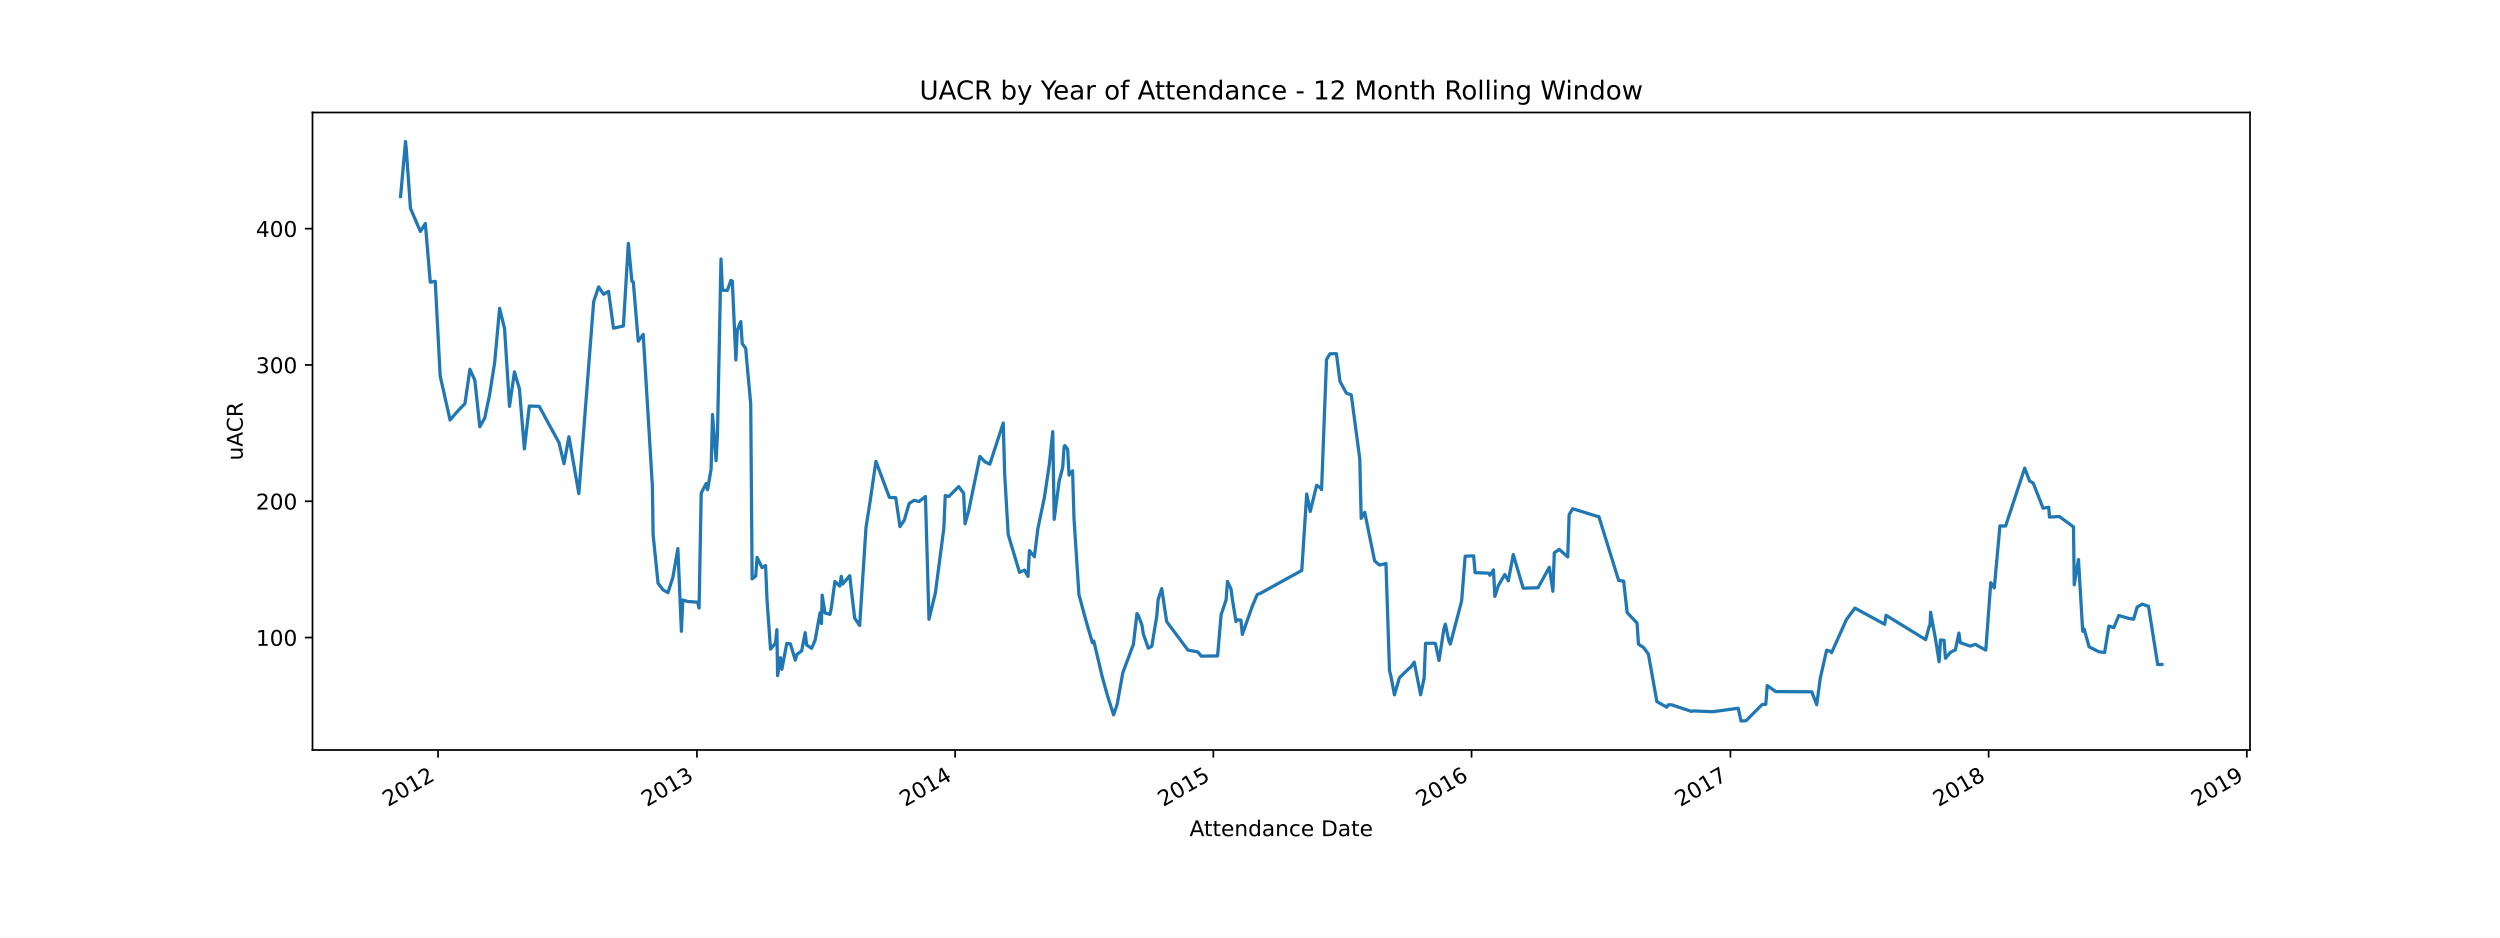
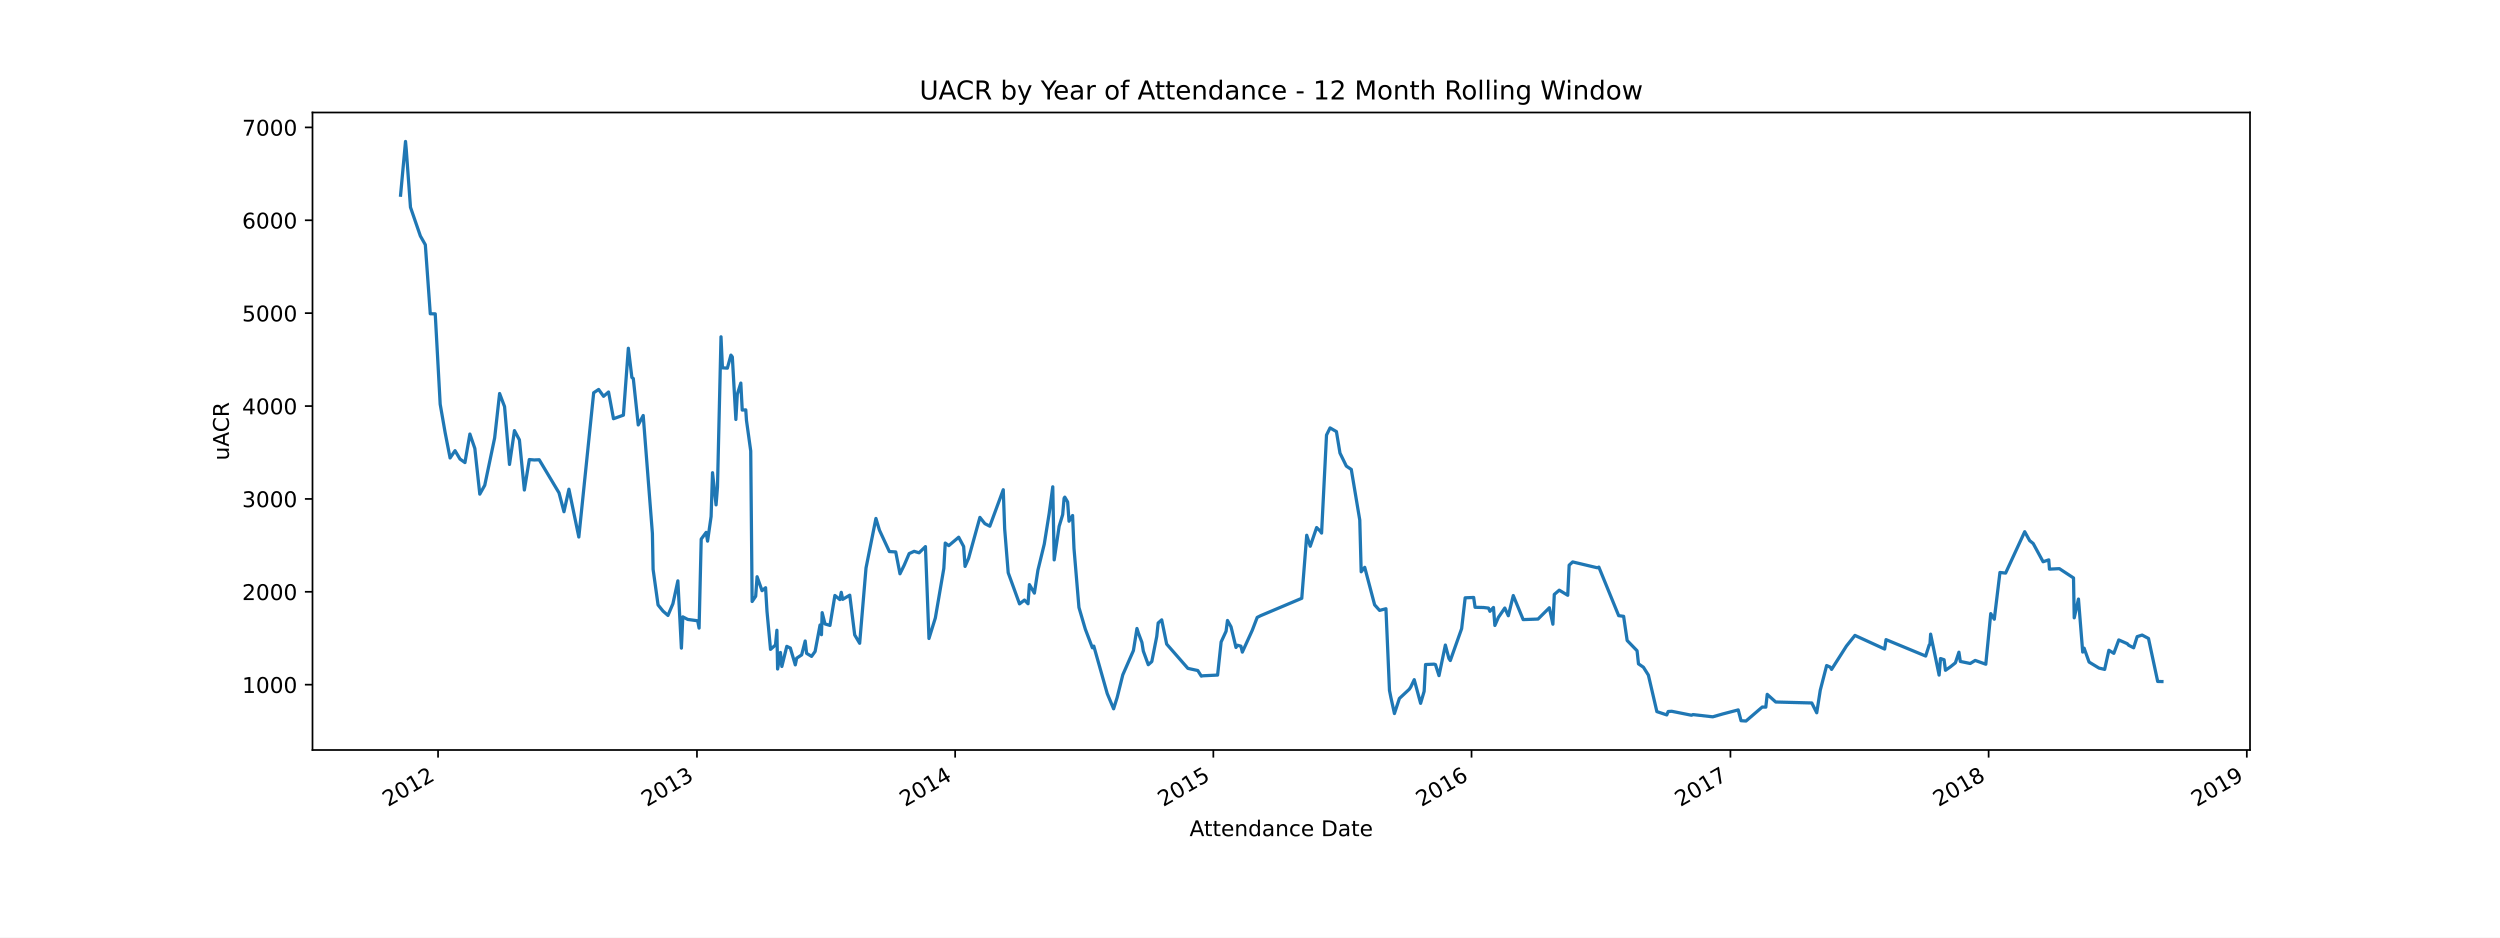
<svg xmlns="http://www.w3.org/2000/svg" xmlns:xlink="http://www.w3.org/1999/xlink" width="1152pt" height="432pt" viewBox="0 0 1152 432" version="1.1">
  <defs>
    <style type="text/css">*{stroke-linejoin: round; stroke-linecap: butt}</style>
  </defs>
  <g id="figure_1">
    <g id="patch_1">
      <path d="M 0 432  L 1152 432  L 1152 0  L 0 0  z " style="fill: #ffffff" />
    </g>
    <g id="axes_1">
      <g id="patch_2">
        <path d="M 144 345.6  L 1036.8 345.6  L 1036.8 51.84  L 144 51.84  z " style="fill: #ffffff" />
      </g>
      <g id="matplotlib.axis_1">
        <g id="xtick_1">
          <g id="line2d_1">
            <defs>
-               <path id="m33b42b0a7a" d="M 0 0  L 0 3.5  " style="stroke: #000000; stroke-width: 0.8" />
+               <path id="m45c7cfa534" d="M 0 0  L 0 3.5  " style="stroke: #000000; stroke-width: 0.8" />
            </defs>
            <g>
-               <use xlink:href="#m33b42b0a7a" x="201.858" y="345.6" style="stroke: #000000; stroke-width: 0.8" />
+               <use xlink:href="#m45c7cfa534" x="201.858" y="345.6" style="stroke: #000000; stroke-width: 0.8" />
            </g>
          </g>
          <g id="text_1">
            <g transform="translate(178.7774 371.9054) rotate(-30) scale(0.1 -0.1)">
              <defs>
                <path id="DejaVuSans-32" d="M 1228 531  L 3431 531  L 3431 0  L 469 0  L 469 531  Q 828 903 1448 1529  Q 2069 2156 2228 2338  Q 2531 2678 2651 2914  Q 2772 3150 2772 3378  Q 2772 3750 2511 3984  Q 2250 4219 1831 4219  Q 1534 4219 1204 4116  Q 875 4013 500 3803  L 500 4441  Q 881 4594 1212 4672  Q 1544 4750 1819 4750  Q 2544 4750 2975 4387  Q 3406 4025 3406 3419  Q 3406 3131 3298 2873  Q 3191 2616 2906 2266  Q 2828 2175 2409 1742  Q 1991 1309 1228 531  z " transform="scale(0.015625)" />
                <path id="DejaVuSans-30" d="M 2034 4250  Q 1547 4250 1301 3770  Q 1056 3291 1056 2328  Q 1056 1369 1301 889  Q 1547 409 2034 409  Q 2525 409 2770 889  Q 3016 1369 3016 2328  Q 3016 3291 2770 3770  Q 2525 4250 2034 4250  z M 2034 4750  Q 2819 4750 3233 4129  Q 3647 3509 3647 2328  Q 3647 1150 3233 529  Q 2819 -91 2034 -91  Q 1250 -91 836 529  Q 422 1150 422 2328  Q 422 3509 836 4129  Q 1250 4750 2034 4750  z " transform="scale(0.015625)" />
                <path id="DejaVuSans-31" d="M 794 531  L 1825 531  L 1825 4091  L 703 3866  L 703 4441  L 1819 4666  L 2450 4666  L 2450 531  L 3481 531  L 3481 0  L 794 0  L 794 531  z " transform="scale(0.015625)" />
              </defs>
              <use xlink:href="#DejaVuSans-32" />
              <use xlink:href="#DejaVuSans-30" x="63.623" />
              <use xlink:href="#DejaVuSans-31" x="127.246" />
              <use xlink:href="#DejaVuSans-32" x="190.869" />
            </g>
          </g>
        </g>
        <g id="xtick_2">
          <g id="line2d_2">
            <g>
-               <use xlink:href="#m33b42b0a7a" x="321.158" y="345.6" style="stroke: #000000; stroke-width: 0.8" />
+               <use xlink:href="#m45c7cfa534" x="321.158" y="345.6" style="stroke: #000000; stroke-width: 0.8" />
            </g>
          </g>
          <g id="text_2">
            <g transform="translate(298.0782 371.9054) rotate(-30) scale(0.1 -0.1)">
              <defs>
                <path id="DejaVuSans-33" d="M 2597 2516  Q 3050 2419 3304 2112  Q 3559 1806 3559 1356  Q 3559 666 3084 287  Q 2609 -91 1734 -91  Q 1441 -91 1130 -33  Q 819 25 488 141  L 488 750  Q 750 597 1062 519  Q 1375 441 1716 441  Q 2309 441 2620 675  Q 2931 909 2931 1356  Q 2931 1769 2642 2001  Q 2353 2234 1838 2234  L 1294 2234  L 1294 2753  L 1863 2753  Q 2328 2753 2575 2939  Q 2822 3125 2822 3475  Q 2822 3834 2567 4026  Q 2313 4219 1838 4219  Q 1578 4219 1281 4162  Q 984 4106 628 3988  L 628 4550  Q 988 4650 1302 4700  Q 1616 4750 1894 4750  Q 2613 4750 3031 4423  Q 3450 4097 3450 3541  Q 3450 3153 3228 2886  Q 3006 2619 2597 2516  z " transform="scale(0.015625)" />
              </defs>
              <use xlink:href="#DejaVuSans-32" />
              <use xlink:href="#DejaVuSans-30" x="63.623" />
              <use xlink:href="#DejaVuSans-31" x="127.246" />
              <use xlink:href="#DejaVuSans-33" x="190.869" />
            </g>
          </g>
        </g>
        <g id="xtick_3">
          <g id="line2d_3">
            <g>
-               <use xlink:href="#m33b42b0a7a" x="440.133" y="345.6" style="stroke: #000000; stroke-width: 0.8" />
+               <use xlink:href="#m45c7cfa534" x="440.133" y="345.6" style="stroke: #000000; stroke-width: 0.8" />
            </g>
          </g>
          <g id="text_3">
            <g transform="translate(417.053 371.9054) rotate(-30) scale(0.1 -0.1)">
              <defs>
                <path id="DejaVuSans-34" d="M 2419 4116  L 825 1625  L 2419 1625  L 2419 4116  z M 2253 4666  L 3047 4666  L 3047 1625  L 3713 1625  L 3713 1100  L 3047 1100  L 3047 0  L 2419 0  L 2419 1100  L 313 1100  L 313 1709  L 2253 4666  z " transform="scale(0.015625)" />
              </defs>
              <use xlink:href="#DejaVuSans-32" />
              <use xlink:href="#DejaVuSans-30" x="63.623" />
              <use xlink:href="#DejaVuSans-31" x="127.246" />
              <use xlink:href="#DejaVuSans-34" x="190.869" />
            </g>
          </g>
        </g>
        <g id="xtick_4">
          <g id="line2d_4">
            <g>
-               <use xlink:href="#m33b42b0a7a" x="559.108" y="345.6" style="stroke: #000000; stroke-width: 0.8" />
+               <use xlink:href="#m45c7cfa534" x="559.108" y="345.6" style="stroke: #000000; stroke-width: 0.8" />
            </g>
          </g>
          <g id="text_4">
            <g transform="translate(536.0278 371.9054) rotate(-30) scale(0.1 -0.1)">
              <defs>
                <path id="DejaVuSans-35" d="M 691 4666  L 3169 4666  L 3169 4134  L 1269 4134  L 1269 2991  Q 1406 3038 1543 3061  Q 1681 3084 1819 3084  Q 2600 3084 3056 2656  Q 3513 2228 3513 1497  Q 3513 744 3044 326  Q 2575 -91 1722 -91  Q 1428 -91 1123 -41  Q 819 9 494 109  L 494 744  Q 775 591 1075 516  Q 1375 441 1709 441  Q 2250 441 2565 725  Q 2881 1009 2881 1497  Q 2881 1984 2565 2268  Q 2250 2553 1709 2553  Q 1456 2553 1204 2497  Q 953 2441 691 2322  L 691 4666  z " transform="scale(0.015625)" />
              </defs>
              <use xlink:href="#DejaVuSans-32" />
              <use xlink:href="#DejaVuSans-30" x="63.623" />
              <use xlink:href="#DejaVuSans-31" x="127.246" />
              <use xlink:href="#DejaVuSans-35" x="190.869" />
            </g>
          </g>
        </g>
        <g id="xtick_5">
          <g id="line2d_5">
            <g>
-               <use xlink:href="#m33b42b0a7a" x="678.083" y="345.6" style="stroke: #000000; stroke-width: 0.8" />
+               <use xlink:href="#m45c7cfa534" x="678.083" y="345.6" style="stroke: #000000; stroke-width: 0.8" />
            </g>
          </g>
          <g id="text_5">
            <g transform="translate(655.0026 371.9054) rotate(-30) scale(0.1 -0.1)">
              <defs>
                <path id="DejaVuSans-36" d="M 2113 2584  Q 1688 2584 1439 2293  Q 1191 2003 1191 1497  Q 1191 994 1439 701  Q 1688 409 2113 409  Q 2538 409 2786 701  Q 3034 994 3034 1497  Q 3034 2003 2786 2293  Q 2538 2584 2113 2584  z M 3366 4563  L 3366 3988  Q 3128 4100 2886 4159  Q 2644 4219 2406 4219  Q 1781 4219 1451 3797  Q 1122 3375 1075 2522  Q 1259 2794 1537 2939  Q 1816 3084 2150 3084  Q 2853 3084 3261 2657  Q 3669 2231 3669 1497  Q 3669 778 3244 343  Q 2819 -91 2113 -91  Q 1303 -91 875 529  Q 447 1150 447 2328  Q 447 3434 972 4092  Q 1497 4750 2381 4750  Q 2619 4750 2861 4703  Q 3103 4656 3366 4563  z " transform="scale(0.015625)" />
              </defs>
              <use xlink:href="#DejaVuSans-32" />
              <use xlink:href="#DejaVuSans-30" x="63.623" />
              <use xlink:href="#DejaVuSans-31" x="127.246" />
              <use xlink:href="#DejaVuSans-36" x="190.869" />
            </g>
          </g>
        </g>
        <g id="xtick_6">
          <g id="line2d_6">
            <g>
-               <use xlink:href="#m33b42b0a7a" x="797.384" y="345.6" style="stroke: #000000; stroke-width: 0.8" />
+               <use xlink:href="#m45c7cfa534" x="797.384" y="345.6" style="stroke: #000000; stroke-width: 0.8" />
            </g>
          </g>
          <g id="text_6">
            <g transform="translate(774.3034 371.9054) rotate(-30) scale(0.1 -0.1)">
              <defs>
                <path id="DejaVuSans-37" d="M 525 4666  L 3525 4666  L 3525 4397  L 1831 0  L 1172 0  L 2766 4134  L 525 4134  L 525 4666  z " transform="scale(0.015625)" />
              </defs>
              <use xlink:href="#DejaVuSans-32" />
              <use xlink:href="#DejaVuSans-30" x="63.623" />
              <use xlink:href="#DejaVuSans-31" x="127.246" />
              <use xlink:href="#DejaVuSans-37" x="190.869" />
            </g>
          </g>
        </g>
        <g id="xtick_7">
          <g id="line2d_7">
            <g>
-               <use xlink:href="#m33b42b0a7a" x="916.358" y="345.6" style="stroke: #000000; stroke-width: 0.8" />
+               <use xlink:href="#m45c7cfa534" x="916.358" y="345.6" style="stroke: #000000; stroke-width: 0.8" />
            </g>
          </g>
          <g id="text_7">
            <g transform="translate(893.2782 371.9054) rotate(-30) scale(0.1 -0.1)">
              <defs>
                <path id="DejaVuSans-38" d="M 2034 2216  Q 1584 2216 1326 1975  Q 1069 1734 1069 1313  Q 1069 891 1326 650  Q 1584 409 2034 409  Q 2484 409 2743 651  Q 3003 894 3003 1313  Q 3003 1734 2745 1975  Q 2488 2216 2034 2216  z M 1403 2484  Q 997 2584 770 2862  Q 544 3141 544 3541  Q 544 4100 942 4425  Q 1341 4750 2034 4750  Q 2731 4750 3128 4425  Q 3525 4100 3525 3541  Q 3525 3141 3298 2862  Q 3072 2584 2669 2484  Q 3125 2378 3379 2068  Q 3634 1759 3634 1313  Q 3634 634 3220 271  Q 2806 -91 2034 -91  Q 1263 -91 848 271  Q 434 634 434 1313  Q 434 1759 690 2068  Q 947 2378 1403 2484  z M 1172 3481  Q 1172 3119 1398 2916  Q 1625 2713 2034 2713  Q 2441 2713 2670 2916  Q 2900 3119 2900 3481  Q 2900 3844 2670 4047  Q 2441 4250 2034 4250  Q 1625 4250 1398 4047  Q 1172 3844 1172 3481  z " transform="scale(0.015625)" />
              </defs>
              <use xlink:href="#DejaVuSans-32" />
              <use xlink:href="#DejaVuSans-30" x="63.623" />
              <use xlink:href="#DejaVuSans-31" x="127.246" />
              <use xlink:href="#DejaVuSans-38" x="190.869" />
            </g>
          </g>
        </g>
        <g id="xtick_8">
          <g id="line2d_8">
            <g>
-               <use xlink:href="#m33b42b0a7a" x="1035.333" y="345.6" style="stroke: #000000; stroke-width: 0.8" />
+               <use xlink:href="#m45c7cfa534" x="1035.333" y="345.6" style="stroke: #000000; stroke-width: 0.8" />
            </g>
          </g>
          <g id="text_8">
            <g transform="translate(1012.253 371.9054) rotate(-30) scale(0.1 -0.1)">
              <defs>
                <path id="DejaVuSans-39" d="M 703 97  L 703 672  Q 941 559 1184 500  Q 1428 441 1663 441  Q 2288 441 2617 861  Q 2947 1281 2994 2138  Q 2813 1869 2534 1725  Q 2256 1581 1919 1581  Q 1219 1581 811 2004  Q 403 2428 403 3163  Q 403 3881 828 4315  Q 1253 4750 1959 4750  Q 2769 4750 3195 4129  Q 3622 3509 3622 2328  Q 3622 1225 3098 567  Q 2575 -91 1691 -91  Q 1453 -91 1209 -44  Q 966 3 703 97  z M 1959 2075  Q 2384 2075 2632 2365  Q 2881 2656 2881 3163  Q 2881 3666 2632 3958  Q 2384 4250 1959 4250  Q 1534 4250 1286 3958  Q 1038 3666 1038 3163  Q 1038 2656 1286 2365  Q 1534 2075 1959 2075  z " transform="scale(0.015625)" />
              </defs>
              <use xlink:href="#DejaVuSans-32" />
              <use xlink:href="#DejaVuSans-30" x="63.623" />
              <use xlink:href="#DejaVuSans-31" x="127.246" />
              <use xlink:href="#DejaVuSans-39" x="190.869" />
            </g>
          </g>
        </g>
        <g id="text_9">
          <g transform="translate(548.1289 385.3049) scale(0.1 -0.1)">
            <defs>
              <path id="DejaVuSans-41" d="M 2188 4044  L 1331 1722  L 3047 1722  L 2188 4044  z M 1831 4666  L 2547 4666  L 4325 0  L 3669 0  L 3244 1197  L 1141 1197  L 716 0  L 50 0  L 1831 4666  z " transform="scale(0.015625)" />
              <path id="DejaVuSans-74" d="M 1172 4494  L 1172 3500  L 2356 3500  L 2356 3053  L 1172 3053  L 1172 1153  Q 1172 725 1289 603  Q 1406 481 1766 481  L 2356 481  L 2356 0  L 1766 0  Q 1100 0 847 248  Q 594 497 594 1153  L 594 3053  L 172 3053  L 172 3500  L 594 3500  L 594 4494  L 1172 4494  z " transform="scale(0.015625)" />
              <path id="DejaVuSans-65" d="M 3597 1894  L 3597 1613  L 953 1613  Q 991 1019 1311 708  Q 1631 397 2203 397  Q 2534 397 2845 478  Q 3156 559 3463 722  L 3463 178  Q 3153 47 2828 -22  Q 2503 -91 2169 -91  Q 1331 -91 842 396  Q 353 884 353 1716  Q 353 2575 817 3079  Q 1281 3584 2069 3584  Q 2775 3584 3186 3129  Q 3597 2675 3597 1894  z M 3022 2063  Q 3016 2534 2758 2815  Q 2500 3097 2075 3097  Q 1594 3097 1305 2825  Q 1016 2553 972 2059  L 3022 2063  z " transform="scale(0.015625)" />
              <path id="DejaVuSans-6e" d="M 3513 2113  L 3513 0  L 2938 0  L 2938 2094  Q 2938 2591 2744 2837  Q 2550 3084 2163 3084  Q 1697 3084 1428 2787  Q 1159 2491 1159 1978  L 1159 0  L 581 0  L 581 3500  L 1159 3500  L 1159 2956  Q 1366 3272 1645 3428  Q 1925 3584 2291 3584  Q 2894 3584 3203 3211  Q 3513 2838 3513 2113  z " transform="scale(0.015625)" />
              <path id="DejaVuSans-64" d="M 2906 2969  L 2906 4863  L 3481 4863  L 3481 0  L 2906 0  L 2906 525  Q 2725 213 2448 61  Q 2172 -91 1784 -91  Q 1150 -91 751 415  Q 353 922 353 1747  Q 353 2572 751 3078  Q 1150 3584 1784 3584  Q 2172 3584 2448 3432  Q 2725 3281 2906 2969  z M 947 1747  Q 947 1113 1208 752  Q 1469 391 1925 391  Q 2381 391 2643 752  Q 2906 1113 2906 1747  Q 2906 2381 2643 2742  Q 2381 3103 1925 3103  Q 1469 3103 1208 2742  Q 947 2381 947 1747  z " transform="scale(0.015625)" />
              <path id="DejaVuSans-61" d="M 2194 1759  Q 1497 1759 1228 1600  Q 959 1441 959 1056  Q 959 750 1161 570  Q 1363 391 1709 391  Q 2188 391 2477 730  Q 2766 1069 2766 1631  L 2766 1759  L 2194 1759  z M 3341 1997  L 3341 0  L 2766 0  L 2766 531  Q 2569 213 2275 61  Q 1981 -91 1556 -91  Q 1019 -91 701 211  Q 384 513 384 1019  Q 384 1609 779 1909  Q 1175 2209 1959 2209  L 2766 2209  L 2766 2266  Q 2766 2663 2505 2880  Q 2244 3097 1772 3097  Q 1472 3097 1187 3025  Q 903 2953 641 2809  L 641 3341  Q 956 3463 1253 3523  Q 1550 3584 1831 3584  Q 2591 3584 2966 3190  Q 3341 2797 3341 1997  z " transform="scale(0.015625)" />
              <path id="DejaVuSans-63" d="M 3122 3366  L 3122 2828  Q 2878 2963 2633 3030  Q 2388 3097 2138 3097  Q 1578 3097 1268 2742  Q 959 2388 959 1747  Q 959 1106 1268 751  Q 1578 397 2138 397  Q 2388 397 2633 464  Q 2878 531 3122 666  L 3122 134  Q 2881 22 2623 -34  Q 2366 -91 2075 -91  Q 1284 -91 818 406  Q 353 903 353 1747  Q 353 2603 823 3093  Q 1294 3584 2113 3584  Q 2378 3584 2631 3529  Q 2884 3475 3122 3366  z " transform="scale(0.015625)" />
              <path id="DejaVuSans-20" transform="scale(0.015625)" />
              <path id="DejaVuSans-44" d="M 1259 4147  L 1259 519  L 2022 519  Q 2988 519 3436 956  Q 3884 1394 3884 2338  Q 3884 3275 3436 3711  Q 2988 4147 2022 4147  L 1259 4147  z M 628 4666  L 1925 4666  Q 3281 4666 3915 4102  Q 4550 3538 4550 2338  Q 4550 1131 3912 565  Q 3275 0 1925 0  L 628 0  L 628 4666  z " transform="scale(0.015625)" />
            </defs>
            <use xlink:href="#DejaVuSans-41" />
            <use xlink:href="#DejaVuSans-74" x="66.658" />
            <use xlink:href="#DejaVuSans-74" x="105.867" />
            <use xlink:href="#DejaVuSans-65" x="145.076" />
            <use xlink:href="#DejaVuSans-6e" x="206.6" />
            <use xlink:href="#DejaVuSans-64" x="269.979" />
            <use xlink:href="#DejaVuSans-61" x="333.455" />
            <use xlink:href="#DejaVuSans-6e" x="394.734" />
            <use xlink:href="#DejaVuSans-63" x="458.113" />
            <use xlink:href="#DejaVuSans-65" x="513.094" />
            <use xlink:href="#DejaVuSans-20" x="574.617" />
            <use xlink:href="#DejaVuSans-44" x="606.404" />
            <use xlink:href="#DejaVuSans-61" x="683.406" />
            <use xlink:href="#DejaVuSans-74" x="744.686" />
            <use xlink:href="#DejaVuSans-65" x="783.895" />
          </g>
        </g>
      </g>
      <g id="matplotlib.axis_2">
        <g id="ytick_1">
          <g id="line2d_9">
            <defs>
-               <path id="mf4fd5e8394" d="M 0 0  L -3.5 0  " style="stroke: #000000; stroke-width: 0.8" />
+               <path id="m0051fbe384" d="M 0 0  L -3.5 0  " style="stroke: #000000; stroke-width: 0.8" />
            </defs>
            <g>
-               <use xlink:href="#mf4fd5e8394" x="144" y="293.783" style="stroke: #000000; stroke-width: 0.8" />
+               <use xlink:href="#m0051fbe384" x="144" y="315.498" style="stroke: #000000; stroke-width: 0.8" />
            </g>
          </g>
          <g id="text_10">
-             <g transform="translate(117.9125 297.5824) scale(0.1 -0.1)">
+             <g transform="translate(111.55 319.2973) scale(0.1 -0.1)">
              <use xlink:href="#DejaVuSans-31" />
              <use xlink:href="#DejaVuSans-30" x="63.623" />
              <use xlink:href="#DejaVuSans-30" x="127.246" />
+               <use xlink:href="#DejaVuSans-30" x="190.869" />
            </g>
          </g>
        </g>
        <g id="ytick_2">
          <g id="line2d_10">
            <g>
-               <use xlink:href="#mf4fd5e8394" x="144" y="230.979" style="stroke: #000000; stroke-width: 0.8" />
+               <use xlink:href="#m0051fbe384" x="144" y="272.7" style="stroke: #000000; stroke-width: 0.8" />
            </g>
          </g>
          <g id="text_11">
-             <g transform="translate(117.9125 234.7785) scale(0.1 -0.1)">
-               <use xlink:href="#DejaVuSans-32" />
-               <use xlink:href="#DejaVuSans-30" x="63.623" />
-               <use xlink:href="#DejaVuSans-30" x="127.246" />
+             <g transform="translate(111.55 276.4993) scale(0.1 -0.1)">
+               <use xlink:href="#DejaVuSans-32" />
+               <use xlink:href="#DejaVuSans-30" x="63.623" />
+               <use xlink:href="#DejaVuSans-30" x="127.246" />
+               <use xlink:href="#DejaVuSans-30" x="190.869" />
            </g>
          </g>
        </g>
        <g id="ytick_3">
          <g id="line2d_11">
            <g>
-               <use xlink:href="#mf4fd5e8394" x="144" y="168.175" style="stroke: #000000; stroke-width: 0.8" />
+               <use xlink:href="#m0051fbe384" x="144" y="229.902" style="stroke: #000000; stroke-width: 0.8" />
            </g>
          </g>
          <g id="text_12">
-             <g transform="translate(117.9125 171.9747) scale(0.1 -0.1)">
+             <g transform="translate(111.55 233.7013) scale(0.1 -0.1)">
              <use xlink:href="#DejaVuSans-33" />
              <use xlink:href="#DejaVuSans-30" x="63.623" />
              <use xlink:href="#DejaVuSans-30" x="127.246" />
+               <use xlink:href="#DejaVuSans-30" x="190.869" />
            </g>
          </g>
        </g>
        <g id="ytick_4">
          <g id="line2d_12">
            <g>
-               <use xlink:href="#mf4fd5e8394" x="144" y="105.372" style="stroke: #000000; stroke-width: 0.8" />
+               <use xlink:href="#m0051fbe384" x="144" y="187.104" style="stroke: #000000; stroke-width: 0.8" />
            </g>
          </g>
          <g id="text_13">
-             <g transform="translate(117.9125 109.1708) scale(0.1 -0.1)">
+             <g transform="translate(111.55 190.9033) scale(0.1 -0.1)">
              <use xlink:href="#DejaVuSans-34" />
              <use xlink:href="#DejaVuSans-30" x="63.623" />
              <use xlink:href="#DejaVuSans-30" x="127.246" />
-             </g>
-           </g>
-         </g>
-         <g id="text_14">
-           <g transform="translate(111.8328 212.1872) rotate(-90) scale(0.1 -0.1)">
+               <use xlink:href="#DejaVuSans-30" x="190.869" />
+             </g>
+           </g>
+         </g>
+         <g id="ytick_5">
+           <g id="line2d_13">
+             <g>
+               <use xlink:href="#m0051fbe384" x="144" y="144.306" style="stroke: #000000; stroke-width: 0.8" />
+             </g>
+           </g>
+           <g id="text_14">
+             <g transform="translate(111.55 148.1052) scale(0.1 -0.1)">
+               <use xlink:href="#DejaVuSans-35" />
+               <use xlink:href="#DejaVuSans-30" x="63.623" />
+               <use xlink:href="#DejaVuSans-30" x="127.246" />
+               <use xlink:href="#DejaVuSans-30" x="190.869" />
+             </g>
+           </g>
+         </g>
+         <g id="ytick_6">
+           <g id="line2d_14">
+             <g>
+               <use xlink:href="#m0051fbe384" x="144" y="101.508" style="stroke: #000000; stroke-width: 0.8" />
+             </g>
+           </g>
+           <g id="text_15">
+             <g transform="translate(111.55 105.3072) scale(0.1 -0.1)">
+               <use xlink:href="#DejaVuSans-36" />
+               <use xlink:href="#DejaVuSans-30" x="63.623" />
+               <use xlink:href="#DejaVuSans-30" x="127.246" />
+               <use xlink:href="#DejaVuSans-30" x="190.869" />
+             </g>
+           </g>
+         </g>
+         <g id="ytick_7">
+           <g id="line2d_15">
+             <g>
+               <use xlink:href="#m0051fbe384" x="144" y="58.71" style="stroke: #000000; stroke-width: 0.8" />
+             </g>
+           </g>
+           <g id="text_16">
+             <g transform="translate(111.55 62.50919) scale(0.1 -0.1)">
+               <use xlink:href="#DejaVuSans-37" />
+               <use xlink:href="#DejaVuSans-30" x="63.623" />
+               <use xlink:href="#DejaVuSans-30" x="127.246" />
+               <use xlink:href="#DejaVuSans-30" x="190.869" />
+             </g>
+           </g>
+         </g>
+         <g id="text_17">
+           <g transform="translate(105.4703 212.1872) rotate(-90) scale(0.1 -0.1)">
            <defs>
              <path id="DejaVuSans-75" d="M 544 1381  L 544 3500  L 1119 3500  L 1119 1403  Q 1119 906 1312 657  Q 1506 409 1894 409  Q 2359 409 2629 706  Q 2900 1003 2900 1516  L 2900 3500  L 3475 3500  L 3475 0  L 2900 0  L 2900 538  Q 2691 219 2414 64  Q 2138 -91 1772 -91  Q 1169 -91 856 284  Q 544 659 544 1381  z M 1991 3584  L 1991 3584  z " transform="scale(0.015625)" />
              <path id="DejaVuSans-43" d="M 4122 4306  L 4122 3641  Q 3803 3938 3442 4084  Q 3081 4231 2675 4231  Q 1875 4231 1450 3742  Q 1025 3253 1025 2328  Q 1025 1406 1450 917  Q 1875 428 2675 428  Q 3081 428 3442 575  Q 3803 722 4122 1019  L 4122 359  Q 3791 134 3420 21  Q 3050 -91 2638 -91  Q 1578 -91 968 557  Q 359 1206 359 2328  Q 359 3453 968 4101  Q 1578 4750 2638 4750  Q 3056 4750 3426 4639  Q 3797 4528 4122 4306  z " transform="scale(0.015625)" />
              <path id="DejaVuSans-52" d="M 2841 2188  Q 3044 2119 3236 1894  Q 3428 1669 3622 1275  L 4263 0  L 3584 0  L 2988 1197  Q 2756 1666 2539 1819  Q 2322 1972 1947 1972  L 1259 1972  L 1259 0  L 628 0  L 628 4666  L 2053 4666  Q 2853 4666 3247 4331  Q 3641 3997 3641 3322  Q 3641 2881 3436 2590  Q 3231 2300 2841 2188  z M 1259 4147  L 1259 2491  L 2053 2491  Q 2509 2491 2742 2702  Q 2975 2913 2975 3322  Q 2975 3731 2742 3939  Q 2509 4147 2053 4147  L 1259 4147  z " transform="scale(0.015625)" />
            </defs>
            <use xlink:href="#DejaVuSans-75" />
            <use xlink:href="#DejaVuSans-41" x="63.379" />
            <use xlink:href="#DejaVuSans-43" x="130.037" />
            <use xlink:href="#DejaVuSans-52" x="199.861" />
          </g>
        </g>
      </g>
-       <g id="line2d_13">
-         <path d="M 184.582 90.561  L 186.864 65.193  L 187.189 68.548  L 189.145 96.004  L 193.709 106.642  L 195.99 102.979  L 198.272 130.043  L 200.554 129.636  L 202.835 173.258  L 207.399 193.549  L 209.681 190.826  L 211.962 188.314  L 214.244 185.991  L 216.526 170.169  L 218.807 175.227  L 221.089 196.639  L 223.371 192.625  L 225.653 181.62  L 227.934 167.084  L 230.216 142.081  L 232.498 151.418  L 234.779 187.236  L 237.061 171.352  L 239.343 179.167  L 241.625 206.864  L 243.906 187.098  L 248.47 187.254  L 257.596 204.018  L 259.878 213.665  L 262.16 201.264  L 266.723 227.422  L 273.568 138.926  L 275.85 132.182  L 278.132 135.587  L 280.414 134.28  L 282.695 151.244  L 287.259 150.213  L 289.54 112.158  L 291.17 129.556  L 291.822 129.937  L 294.104 157.241  L 296.386 154.091  L 300.623 224.017  L 300.949 246.421  L 303.231 268.767  L 305.512 271.791  L 307.794 273.104  L 310.076 266.01  L 312.358 252.772  L 313.987 290.883  L 314.639 276.489  L 316.921 277.169  L 321.484 277.493  L 322.136 280.18  L 323.114 227.227  L 325.396 222.83  L 326.048 225.671  L 327.678 216.161  L 328.329 191.016  L 329.959 212.277  L 330.611 200.011  L 332.241 119.386  L 332.893 133.73  L 335.175 133.806  L 336.804 129.17  L 337.456 129.614  L 339.086 165.895  L 339.738 152.23  L 341.368 148.181  L 342.02 158.355  L 343.65 160.596  L 343.975 164.823  L 345.931 186.122  L 346.583 266.754  L 348.213 265.454  L 348.865 256.857  L 351.147 261.564  L 352.776 260.608  L 353.428 276.204  L 355.058 299.104  L 357.34 296.415  L 357.992 290.154  L 358.318 311.345  L 359.621 303.081  L 360.273 308.42  L 362.555 296.5  L 364.185 296.655  L 366.467 304.187  L 367.119 301.648  L 369.4 299.928  L 371.03 291.523  L 371.682 297.171  L 373.964 298.764  L 375.593 295.071  L 377.875 282.342  L 378.527 287.317  L 378.853 274.23  L 380.157 282.433  L 382.439 283.088  L 383.09 280.006  L 384.72 267.944  L 387.002 270.075  L 387.654 265.574  L 388.306 269.146  L 391.565 265.281  L 392.217 271.21  L 393.847 284.855  L 396.129 288.205  L 399.062 242.961  L 400.692 232.717  L 403.626 212.592  L 409.819 229.195  L 412.753 229.338  L 414.708 242.659  L 416.664 239.737  L 418.946 231.988  L 421.228 230.547  L 423.509 231.098  L 426.443 228.805  L 428.073 285.372  L 431.006 273.313  L 434.918 243.44  L 435.57 228.312  L 437.2 228.795  L 441.763 224.236  L 444.045 227.271  L 444.697 241.35  L 446.326 235.573  L 451.542 210.295  L 453.823 212.776  L 456.105 213.902  L 462.298 194.938  L 462.95 218.367  L 464.58 246.314  L 469.795 263.738  L 472.077 262.716  L 473.707 265.591  L 474.359 253.703  L 476.641 256.531  L 478.27 243.47  L 481.204 229.489  L 483.486 214.38  L 485.115 198.9  L 485.767 239.32  L 488.049 221.751  L 489.679 215.453  L 490.331 205.999  L 490.657 205.319  L 491.961 207.02  L 492.612 218.914  L 494.242 216.95  L 494.894 238.871  L 497.176 274.015  L 500.11 284.92  L 503.369 296.197  L 504.021 295.395  L 507.933 311.964  L 510.214 320.172  L 513.148 329.418  L 514.778 324.614  L 517.385 310.006  L 522.275 296.882  L 523.904 282.71  L 524.556 283.644  L 526.186 287.951  L 526.838 292.115  L 529.12 298.686  L 530.75 297.792  L 533.031 283.946  L 533.683 276.202  L 535.313 271.254  L 537.595 286.417  L 547.373 299.523  L 551.937 300.408  L 553.567 302.369  L 554.219 302.343  L 561.064 302.236  L 562.694 283.214  L 564.975 276.462  L 565.627 267.944  L 567.257 271.433  L 567.909 276.447  L 569.539 286.45  L 570.191 285.603  L 571.82 285.736  L 572.472 292.346  L 577.036 279.387  L 579.317 273.984  L 580.947 273.314  L 599.853 262.867  L 602.135 227.611  L 603.764 235.692  L 606.698 223.614  L 608.328 224.717  L 608.98 225.629  L 611.261 165.629  L 612.891 163.002  L 615.825 162.996  L 617.455 175.732  L 620.388 181.144  L 622.67 181.996  L 626.581 211.484  L 627.233 238.869  L 628.863 236.057  L 633.427 258.499  L 635.708 260.396  L 638.642 259.663  L 640.272 308.888  L 640.924 311.507  L 642.553 320.182  L 644.835 312.326  L 649.398 307.889  L 650.05 307.47  L 651.68 305.091  L 654.614 320.158  L 656.244 312.451  L 656.896 296.445  L 660.807 296.395  L 661.459 296.593  L 663.089 304.38  L 665.37 289.689  L 666.022 287.614  L 667.652 295.389  L 668.304 296.819  L 673.519 276.908  L 675.149 256.296  L 679.061 256.15  L 679.713 263.884  L 685.906 264.093  L 686.558 265.093  L 688.188 262.615  L 688.839 274.817  L 690.469 269.774  L 693.403 264.72  L 695.033 267.651  L 697.314 255.533  L 701.878 271.031  L 708.723 270.843  L 713.938 261.382  L 715.568 272.468  L 716.22 254.727  L 718.502 253.168  L 722.413 256.639  L 723.065 237.155  L 724.695 234.414  L 736.103 237.972  L 736.755 238.036  L 745.882 267.475  L 748.164 267.754  L 749.794 282.288  L 754.357 287.111  L 755.009 296.859  L 757.291 298.319  L 759.572 301.368  L 763.484 323.302  L 768.047 325.878  L 768.699 324.789  L 770.329 324.795  L 779.456 327.834  L 780.108 327.581  L 789.235 327.967  L 800.969 326.357  L 802.273 332.247  L 804.555 332.109  L 812.052 324.576  L 813.681 324.58  L 814.333 315.897  L 818.245 318.692  L 834.869 318.787  L 837.15 324.741  L 838.78 312.518  L 841.714 299.587  L 843.344 300.102  L 843.996 300.775  L 850.841 285.468  L 854.752 280.212  L 868.442 287.67  L 869.094 283.523  L 887.348 294.748  L 888.978 288.616  L 889.304 288.571  L 889.63 282.126  L 891.912 294.602  L 893.541 304.924  L 894.193 294.863  L 895.823 295.062  L 896.475 303.335  L 898.757 300.584  L 901.038 299.417  L 902.668 291.721  L 903.32 296.143  L 907.883 297.74  L 910.165 296.909  L 915.055 299.567  L 917.336 268.479  L 918.966 270.93  L 921.574 242.329  L 924.181 242.407  L 932.982 215.724  L 935.264 221.693  L 936.894 222.583  L 941.457 234.165  L 944.065 233.749  L 944.391 238.276  L 948.954 238.012  L 955.473 242.815  L 955.799 269.476  L 957.755 257.822  L 959.711 290.907  L 960.363 289.819  L 962.644 298.051  L 967.208 300.344  L 969.816 300.674  L 971.771 288.477  L 974.053 289.221  L 976.335 283.619  L 980.898 284.956  L 983.18 285.329  L 984.81 279.747  L 987.091 278.388  L 990.025 279.39  L 994.262 306.197  L 996.218 306.207  L 996.218 306.207  " clip-path="url(#p838496dde9)" style="fill: none; stroke: #1f77b4; stroke-width: 1.5; stroke-linecap: square" />
+       <g id="line2d_16">
+         <path d="M 184.582 89.938  L 186.864 65.193  L 187.189 68.75  L 189.145 95.499  L 193.709 108.746  L 195.99 112.789  L 198.272 144.58  L 200.554 144.627  L 202.835 186.257  L 205.117 199.347  L 207.399 211.026  L 209.681 207.673  L 211.962 211.526  L 214.244 213.153  L 216.526 200.009  L 218.807 206.653  L 221.089 227.691  L 223.371 223.617  L 227.934 201.791  L 230.216 181.334  L 232.498 187.371  L 234.779 214.004  L 237.061 198.431  L 239.343 202.7  L 241.625 225.796  L 243.906 211.765  L 246.188 211.949  L 248.47 211.852  L 257.596 227.113  L 259.878 235.798  L 262.16 225.433  L 266.723 247.453  L 273.568 180.979  L 275.85 179.467  L 278.132 182.616  L 280.414 180.633  L 282.695 192.939  L 287.259 191.309  L 289.54 160.482  L 291.17 173.933  L 291.822 174.429  L 294.104 195.81  L 296.386 191.467  L 300.623 245.784  L 300.949 262.366  L 303.231 278.754  L 305.512 281.589  L 307.794 283.592  L 310.076 278.197  L 312.358 267.664  L 313.987 298.645  L 314.639 284.252  L 316.921 285.437  L 321.484 286.05  L 322.136 289.418  L 323.114 248.404  L 325.396 245.323  L 326.048 249.348  L 327.678 237.974  L 328.329 217.831  L 329.959 232.635  L 330.611 224.537  L 332.241 155.206  L 332.893 169.488  L 335.175 169.647  L 336.804 163.635  L 337.456 164.479  L 339.086 193.276  L 339.738 181.725  L 341.368 176.526  L 342.02 188.946  L 343.65 188.88  L 343.975 193.716  L 345.931 207.81  L 346.583 277.167  L 348.213 274.76  L 348.865 265.765  L 351.147 272.177  L 352.776 270.833  L 353.428 281.671  L 355.058 299.227  L 357.34 297.219  L 357.992 290.441  L 358.318 308.271  L 359.621 300.665  L 360.273 307.1  L 362.555 297.846  L 364.185 298.61  L 366.467 306.365  L 367.119 303.283  L 369.4 301.768  L 371.03 295.373  L 371.682 301.053  L 373.964 302.46  L 375.593 300.209  L 377.875 288.005  L 378.527 292.462  L 378.853 282.317  L 380.157 287.509  L 382.439 288.193  L 384.72 274.396  L 387.002 276.288  L 387.654 272.954  L 388.306 276.185  L 391.565 274.263  L 393.847 292.577  L 396.129 296.416  L 399.062 261.709  L 403.626 238.908  L 405.256 244.315  L 409.819 254.154  L 412.753 254.328  L 414.708 264.401  L 416.664 260.417  L 418.946 255.089  L 421.228 254.052  L 423.509 254.727  L 426.443 251.883  L 428.073 294.213  L 431.006 284.745  L 434.918 261.884  L 435.57 250.249  L 437.2 251.422  L 441.763 247.558  L 444.045 251.832  L 444.697 260.996  L 446.326 257.264  L 451.542 238.411  L 453.823 241.294  L 456.105 242.469  L 462.298 225.672  L 462.95 243.692  L 464.58 263.915  L 469.795 278.258  L 472.077 276.507  L 473.707 278.201  L 474.359 269.396  L 476.641 273.303  L 478.27 262.751  L 481.204 250.697  L 483.486 236.427  L 485.115 224.328  L 485.767 257.986  L 488.049 242.549  L 489.679 237.143  L 490.331 229.609  L 490.657 229.089  L 491.961 231.31  L 492.612 240.171  L 494.242 237.546  L 494.894 252.701  L 497.176 279.913  L 500.11 289.912  L 503.369 298.49  L 504.021 297.723  L 510.214 319.604  L 513.148 326.611  L 514.778 321.431  L 517.385 310.96  L 522.275 299.783  L 523.904 289.613  L 524.556 291.66  L 526.186 296.005  L 526.838 300.016  L 529.12 306.297  L 530.75 304.851  L 533.031 293.256  L 533.683 287.079  L 535.313 285.637  L 537.595 296.791  L 547.373 307.986  L 551.937 308.98  L 553.567 311.556  L 554.219 311.402  L 561.064 311.074  L 562.694 295.822  L 564.975 290.878  L 565.627 285.925  L 567.257 288.832  L 569.539 298.351  L 570.191 297.318  L 571.82 297.767  L 572.472 300.49  L 577.036 290.451  L 579.317 284.502  L 580.947 283.683  L 599.853 275.693  L 602.135 246.648  L 603.764 251.705  L 606.698 243.1  L 608.328 244.701  L 608.98 245.637  L 611.261 200.472  L 612.891 197.18  L 615.825 198.884  L 617.455 208.764  L 620.388 214.778  L 622.67 216.31  L 626.581 239.651  L 627.233 263.469  L 628.863 261.434  L 633.427 278.713  L 635.708 281.266  L 638.642 280.506  L 640.272 318.141  L 640.924 321.415  L 642.553 328.79  L 644.835 321.855  L 649.398 317.598  L 650.05 316.626  L 651.68 313.196  L 654.614 324.098  L 656.244 318.559  L 656.896 306.216  L 660.807 306.044  L 661.459 306.242  L 663.089 311.329  L 666.022 297.239  L 667.652 303.412  L 668.304 304.366  L 673.519 289.679  L 675.149 275.473  L 679.061 275.309  L 679.713 279.837  L 683.624 279.938  L 685.906 280.215  L 686.558 281.69  L 688.188 279.929  L 688.839 288.209  L 690.469 284.474  L 693.403 280.186  L 695.033 283.73  L 697.314 274.434  L 701.878 285.512  L 708.723 285.26  L 713.938 280.056  L 715.568 287.622  L 716.22 273.919  L 718.502 271.955  L 722.413 274.302  L 723.065 260.437  L 724.695 258.933  L 736.103 261.649  L 736.755 261.324  L 745.882 283.686  L 748.164 284.005  L 749.794 295.142  L 754.357 299.862  L 755.009 305.899  L 757.291 307.46  L 759.572 311.076  L 763.484 327.91  L 768.047 329.432  L 768.699 327.862  L 770.329 327.759  L 779.456 329.583  L 780.108 329.281  L 789.235 330.309  L 793.798 329.004  L 800.969 327.125  L 802.273 332.097  L 804.555 332.247  L 812.052 325.799  L 813.681 325.856  L 814.333 319.963  L 818.245 323.481  L 834.869 323.932  L 837.15 328.443  L 838.78 318.029  L 841.714 306.689  L 843.344 307.384  L 843.996 308.452  L 850.841 297.697  L 854.752 292.799  L 868.442 299.077  L 869.094 294.744  L 887.348 302.302  L 888.978 297.197  L 889.304 297.035  L 889.63 292.216  L 893.541 311.08  L 894.193 303.455  L 895.823 304.004  L 896.475 308.863  L 898.757 307.266  L 901.038 305.437  L 902.668 300.537  L 903.32 304.791  L 907.883 305.734  L 910.165 304.327  L 915.055 306.071  L 917.336 282.762  L 918.966 285.328  L 921.574 263.799  L 924.181 264.078  L 932.982 245.012  L 935.264 249.11  L 936.894 250.443  L 941.457 258.854  L 944.065 257.993  L 944.391 262.262  L 948.954 262.027  L 955.473 266.318  L 955.799 284.691  L 957.755 276.048  L 959.711 300.474  L 960.363 298.677  L 962.644 305.075  L 967.208 307.85  L 969.816 308.449  L 971.771 299.652  L 974.053 301.057  L 976.335 294.883  L 980.246 296.611  L 980.898 297.324  L 983.18 298.503  L 984.81 293.359  L 987.091 292.635  L 990.025 294.204  L 994.262 314.018  L 996.218 314.061  L 996.218 314.061  " clip-path="url(#p63ab0cf777)" style="fill: none; stroke: #1f77b4; stroke-width: 1.5; stroke-linecap: square" />
      </g>
      <g id="patch_3">
        <path d="M 144 345.6  L 144 51.84  " style="fill: none; stroke: #000000; stroke-width: 0.8; stroke-linejoin: miter; stroke-linecap: square" />
      </g>
      <g id="patch_4">
        <path d="M 1036.8 345.6  L 1036.8 51.84  " style="fill: none; stroke: #000000; stroke-width: 0.8; stroke-linejoin: miter; stroke-linecap: square" />
      </g>
      <g id="patch_5">
        <path d="M 144 345.6  L 1036.8 345.6  " style="fill: none; stroke: #000000; stroke-width: 0.8; stroke-linejoin: miter; stroke-linecap: square" />
      </g>
      <g id="patch_6">
        <path d="M 144 51.84  L 1036.8 51.84  " style="fill: none; stroke: #000000; stroke-width: 0.8; stroke-linejoin: miter; stroke-linecap: square" />
      </g>
-       <g id="text_15">
+       <g id="text_18">
        <g transform="translate(423.7209 45.84) scale(0.12 -0.12)">
          <defs>
            <path id="DejaVuSans-55" d="M 556 4666  L 1191 4666  L 1191 1831  Q 1191 1081 1462 751  Q 1734 422 2344 422  Q 2950 422 3222 751  Q 3494 1081 3494 1831  L 3494 4666  L 4128 4666  L 4128 1753  Q 4128 841 3676 375  Q 3225 -91 2344 -91  Q 1459 -91 1007 375  Q 556 841 556 1753  L 556 4666  z " transform="scale(0.015625)" />
            <path id="DejaVuSans-62" d="M 3116 1747  Q 3116 2381 2855 2742  Q 2594 3103 2138 3103  Q 1681 3103 1420 2742  Q 1159 2381 1159 1747  Q 1159 1113 1420 752  Q 1681 391 2138 391  Q 2594 391 2855 752  Q 3116 1113 3116 1747  z M 1159 2969  Q 1341 3281 1617 3432  Q 1894 3584 2278 3584  Q 2916 3584 3314 3078  Q 3713 2572 3713 1747  Q 3713 922 3314 415  Q 2916 -91 2278 -91  Q 1894 -91 1617 61  Q 1341 213 1159 525  L 1159 0  L 581 0  L 581 4863  L 1159 4863  L 1159 2969  z " transform="scale(0.015625)" />
            <path id="DejaVuSans-79" d="M 2059 -325  Q 1816 -950 1584 -1140  Q 1353 -1331 966 -1331  L 506 -1331  L 506 -850  L 844 -850  Q 1081 -850 1212 -737  Q 1344 -625 1503 -206  L 1606 56  L 191 3500  L 800 3500  L 1894 763  L 2988 3500  L 3597 3500  L 2059 -325  z " transform="scale(0.015625)" />
            <path id="DejaVuSans-59" d="M -13 4666  L 666 4666  L 1959 2747  L 3244 4666  L 3922 4666  L 2272 2222  L 2272 0  L 1638 0  L 1638 2222  L -13 4666  z " transform="scale(0.015625)" />
            <path id="DejaVuSans-72" d="M 2631 2963  Q 2534 3019 2420 3045  Q 2306 3072 2169 3072  Q 1681 3072 1420 2755  Q 1159 2438 1159 1844  L 1159 0  L 581 0  L 581 3500  L 1159 3500  L 1159 2956  Q 1341 3275 1631 3429  Q 1922 3584 2338 3584  Q 2397 3584 2469 3576  Q 2541 3569 2628 3553  L 2631 2963  z " transform="scale(0.015625)" />
            <path id="DejaVuSans-6f" d="M 1959 3097  Q 1497 3097 1228 2736  Q 959 2375 959 1747  Q 959 1119 1226 758  Q 1494 397 1959 397  Q 2419 397 2687 759  Q 2956 1122 2956 1747  Q 2956 2369 2687 2733  Q 2419 3097 1959 3097  z M 1959 3584  Q 2709 3584 3137 3096  Q 3566 2609 3566 1747  Q 3566 888 3137 398  Q 2709 -91 1959 -91  Q 1206 -91 779 398  Q 353 888 353 1747  Q 353 2609 779 3096  Q 1206 3584 1959 3584  z " transform="scale(0.015625)" />
            <path id="DejaVuSans-66" d="M 2375 4863  L 2375 4384  L 1825 4384  Q 1516 4384 1395 4259  Q 1275 4134 1275 3809  L 1275 3500  L 2222 3500  L 2222 3053  L 1275 3053  L 1275 0  L 697 0  L 697 3053  L 147 3053  L 147 3500  L 697 3500  L 697 3744  Q 697 4328 969 4595  Q 1241 4863 1831 4863  L 2375 4863  z " transform="scale(0.015625)" />
            <path id="DejaVuSans-2d" d="M 313 2009  L 1997 2009  L 1997 1497  L 313 1497  L 313 2009  z " transform="scale(0.015625)" />
            <path id="DejaVuSans-4d" d="M 628 4666  L 1569 4666  L 2759 1491  L 3956 4666  L 4897 4666  L 4897 0  L 4281 0  L 4281 4097  L 3078 897  L 2444 897  L 1241 4097  L 1241 0  L 628 0  L 628 4666  z " transform="scale(0.015625)" />
            <path id="DejaVuSans-68" d="M 3513 2113  L 3513 0  L 2938 0  L 2938 2094  Q 2938 2591 2744 2837  Q 2550 3084 2163 3084  Q 1697 3084 1428 2787  Q 1159 2491 1159 1978  L 1159 0  L 581 0  L 581 4863  L 1159 4863  L 1159 2956  Q 1366 3272 1645 3428  Q 1925 3584 2291 3584  Q 2894 3584 3203 3211  Q 3513 2838 3513 2113  z " transform="scale(0.015625)" />
            <path id="DejaVuSans-6c" d="M 603 4863  L 1178 4863  L 1178 0  L 603 0  L 603 4863  z " transform="scale(0.015625)" />
            <path id="DejaVuSans-69" d="M 603 3500  L 1178 3500  L 1178 0  L 603 0  L 603 3500  z M 603 4863  L 1178 4863  L 1178 4134  L 603 4134  L 603 4863  z " transform="scale(0.015625)" />
            <path id="DejaVuSans-67" d="M 2906 1791  Q 2906 2416 2648 2759  Q 2391 3103 1925 3103  Q 1463 3103 1205 2759  Q 947 2416 947 1791  Q 947 1169 1205 825  Q 1463 481 1925 481  Q 2391 481 2648 825  Q 2906 1169 2906 1791  z M 3481 434  Q 3481 -459 3084 -895  Q 2688 -1331 1869 -1331  Q 1566 -1331 1297 -1286  Q 1028 -1241 775 -1147  L 775 -588  Q 1028 -725 1275 -790  Q 1522 -856 1778 -856  Q 2344 -856 2625 -561  Q 2906 -266 2906 331  L 2906 616  Q 2728 306 2450 153  Q 2172 0 1784 0  Q 1141 0 747 490  Q 353 981 353 1791  Q 353 2603 747 3093  Q 1141 3584 1784 3584  Q 2172 3584 2450 3431  Q 2728 3278 2906 2969  L 2906 3500  L 3481 3500  L 3481 434  z " transform="scale(0.015625)" />
            <path id="DejaVuSans-57" d="M 213 4666  L 850 4666  L 1831 722  L 2809 4666  L 3519 4666  L 4500 722  L 5478 4666  L 6119 4666  L 4947 0  L 4153 0  L 3169 4050  L 2175 0  L 1381 0  L 213 4666  z " transform="scale(0.015625)" />
            <path id="DejaVuSans-77" d="M 269 3500  L 844 3500  L 1563 769  L 2278 3500  L 2956 3500  L 3675 769  L 4391 3500  L 4966 3500  L 4050 0  L 3372 0  L 2619 2869  L 1863 0  L 1184 0  L 269 3500  z " transform="scale(0.015625)" />
          </defs>
          <use xlink:href="#DejaVuSans-55" />
          <use xlink:href="#DejaVuSans-41" x="73.193" />
          <use xlink:href="#DejaVuSans-43" x="139.852" />
          <use xlink:href="#DejaVuSans-52" x="209.676" />
          <use xlink:href="#DejaVuSans-20" x="279.158" />
          <use xlink:href="#DejaVuSans-62" x="310.945" />
          <use xlink:href="#DejaVuSans-79" x="374.422" />
          <use xlink:href="#DejaVuSans-20" x="433.602" />
          <use xlink:href="#DejaVuSans-59" x="465.389" />
          <use xlink:href="#DejaVuSans-65" x="513.223" />
          <use xlink:href="#DejaVuSans-61" x="574.746" />
          <use xlink:href="#DejaVuSans-72" x="636.025" />
          <use xlink:href="#DejaVuSans-20" x="677.139" />
          <use xlink:href="#DejaVuSans-6f" x="708.926" />
          <use xlink:href="#DejaVuSans-66" x="770.107" />
          <use xlink:href="#DejaVuSans-20" x="805.312" />
          <use xlink:href="#DejaVuSans-41" x="837.1" />
          <use xlink:href="#DejaVuSans-74" x="903.758" />
          <use xlink:href="#DejaVuSans-74" x="942.967" />
          <use xlink:href="#DejaVuSans-65" x="982.176" />
          <use xlink:href="#DejaVuSans-6e" x="1043.699" />
          <use xlink:href="#DejaVuSans-64" x="1107.078" />
          <use xlink:href="#DejaVuSans-61" x="1170.555" />
          <use xlink:href="#DejaVuSans-6e" x="1231.834" />
          <use xlink:href="#DejaVuSans-63" x="1295.213" />
          <use xlink:href="#DejaVuSans-65" x="1350.193" />
          <use xlink:href="#DejaVuSans-20" x="1411.717" />
          <use xlink:href="#DejaVuSans-2d" x="1443.504" />
          <use xlink:href="#DejaVuSans-20" x="1479.588" />
          <use xlink:href="#DejaVuSans-31" x="1511.375" />
          <use xlink:href="#DejaVuSans-32" x="1574.998" />
          <use xlink:href="#DejaVuSans-20" x="1638.621" />
          <use xlink:href="#DejaVuSans-4d" x="1670.408" />
          <use xlink:href="#DejaVuSans-6f" x="1756.688" />
          <use xlink:href="#DejaVuSans-6e" x="1817.869" />
          <use xlink:href="#DejaVuSans-74" x="1881.248" />
          <use xlink:href="#DejaVuSans-68" x="1920.457" />
          <use xlink:href="#DejaVuSans-20" x="1983.836" />
          <use xlink:href="#DejaVuSans-52" x="2015.623" />
          <use xlink:href="#DejaVuSans-6f" x="2080.605" />
          <use xlink:href="#DejaVuSans-6c" x="2141.787" />
          <use xlink:href="#DejaVuSans-6c" x="2169.57" />
          <use xlink:href="#DejaVuSans-69" x="2197.354" />
          <use xlink:href="#DejaVuSans-6e" x="2225.137" />
          <use xlink:href="#DejaVuSans-67" x="2288.516" />
          <use xlink:href="#DejaVuSans-20" x="2351.992" />
          <use xlink:href="#DejaVuSans-57" x="2383.779" />
          <use xlink:href="#DejaVuSans-69" x="2480.406" />
          <use xlink:href="#DejaVuSans-6e" x="2508.189" />
          <use xlink:href="#DejaVuSans-64" x="2571.568" />
          <use xlink:href="#DejaVuSans-6f" x="2635.045" />
          <use xlink:href="#DejaVuSans-77" x="2696.227" />
        </g>
      </g>
    </g>
  </g>
  <defs>
-     <clipPath id="p838496dde9">
+     <clipPath id="p63ab0cf777">
      <rect x="144" y="51.84" width="892.8" height="293.76" />
    </clipPath>
  </defs>
</svg>
